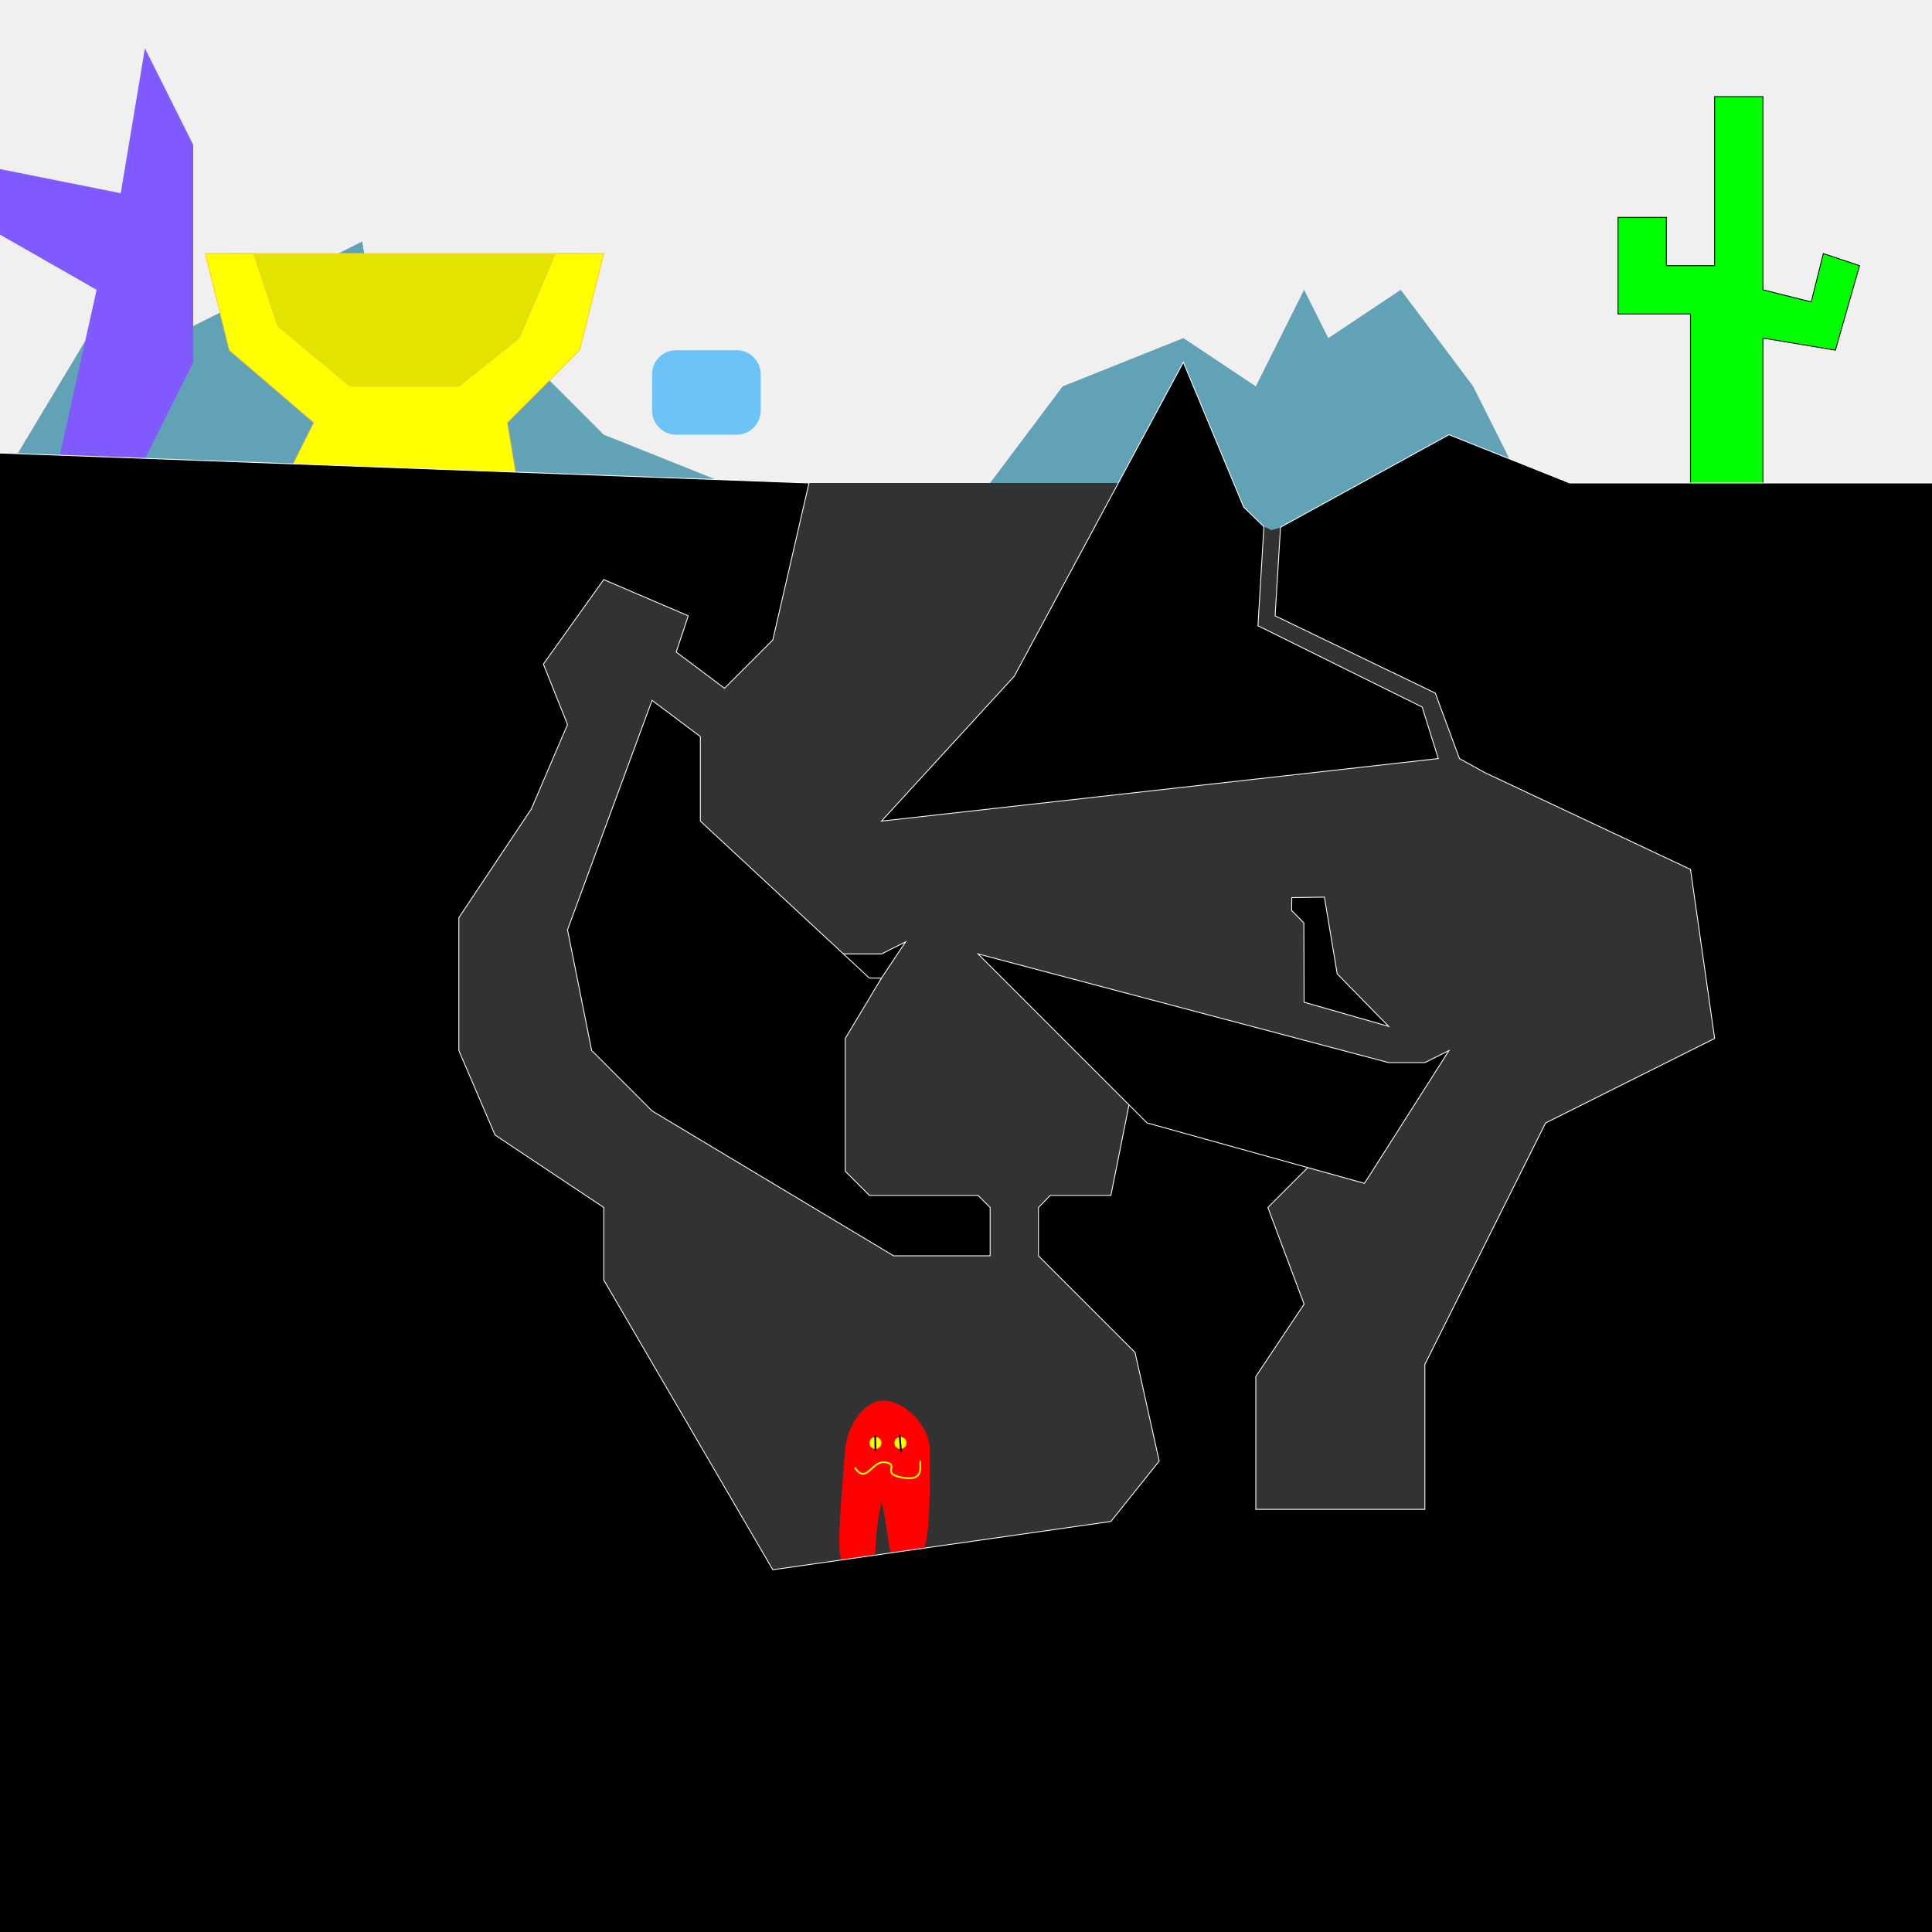
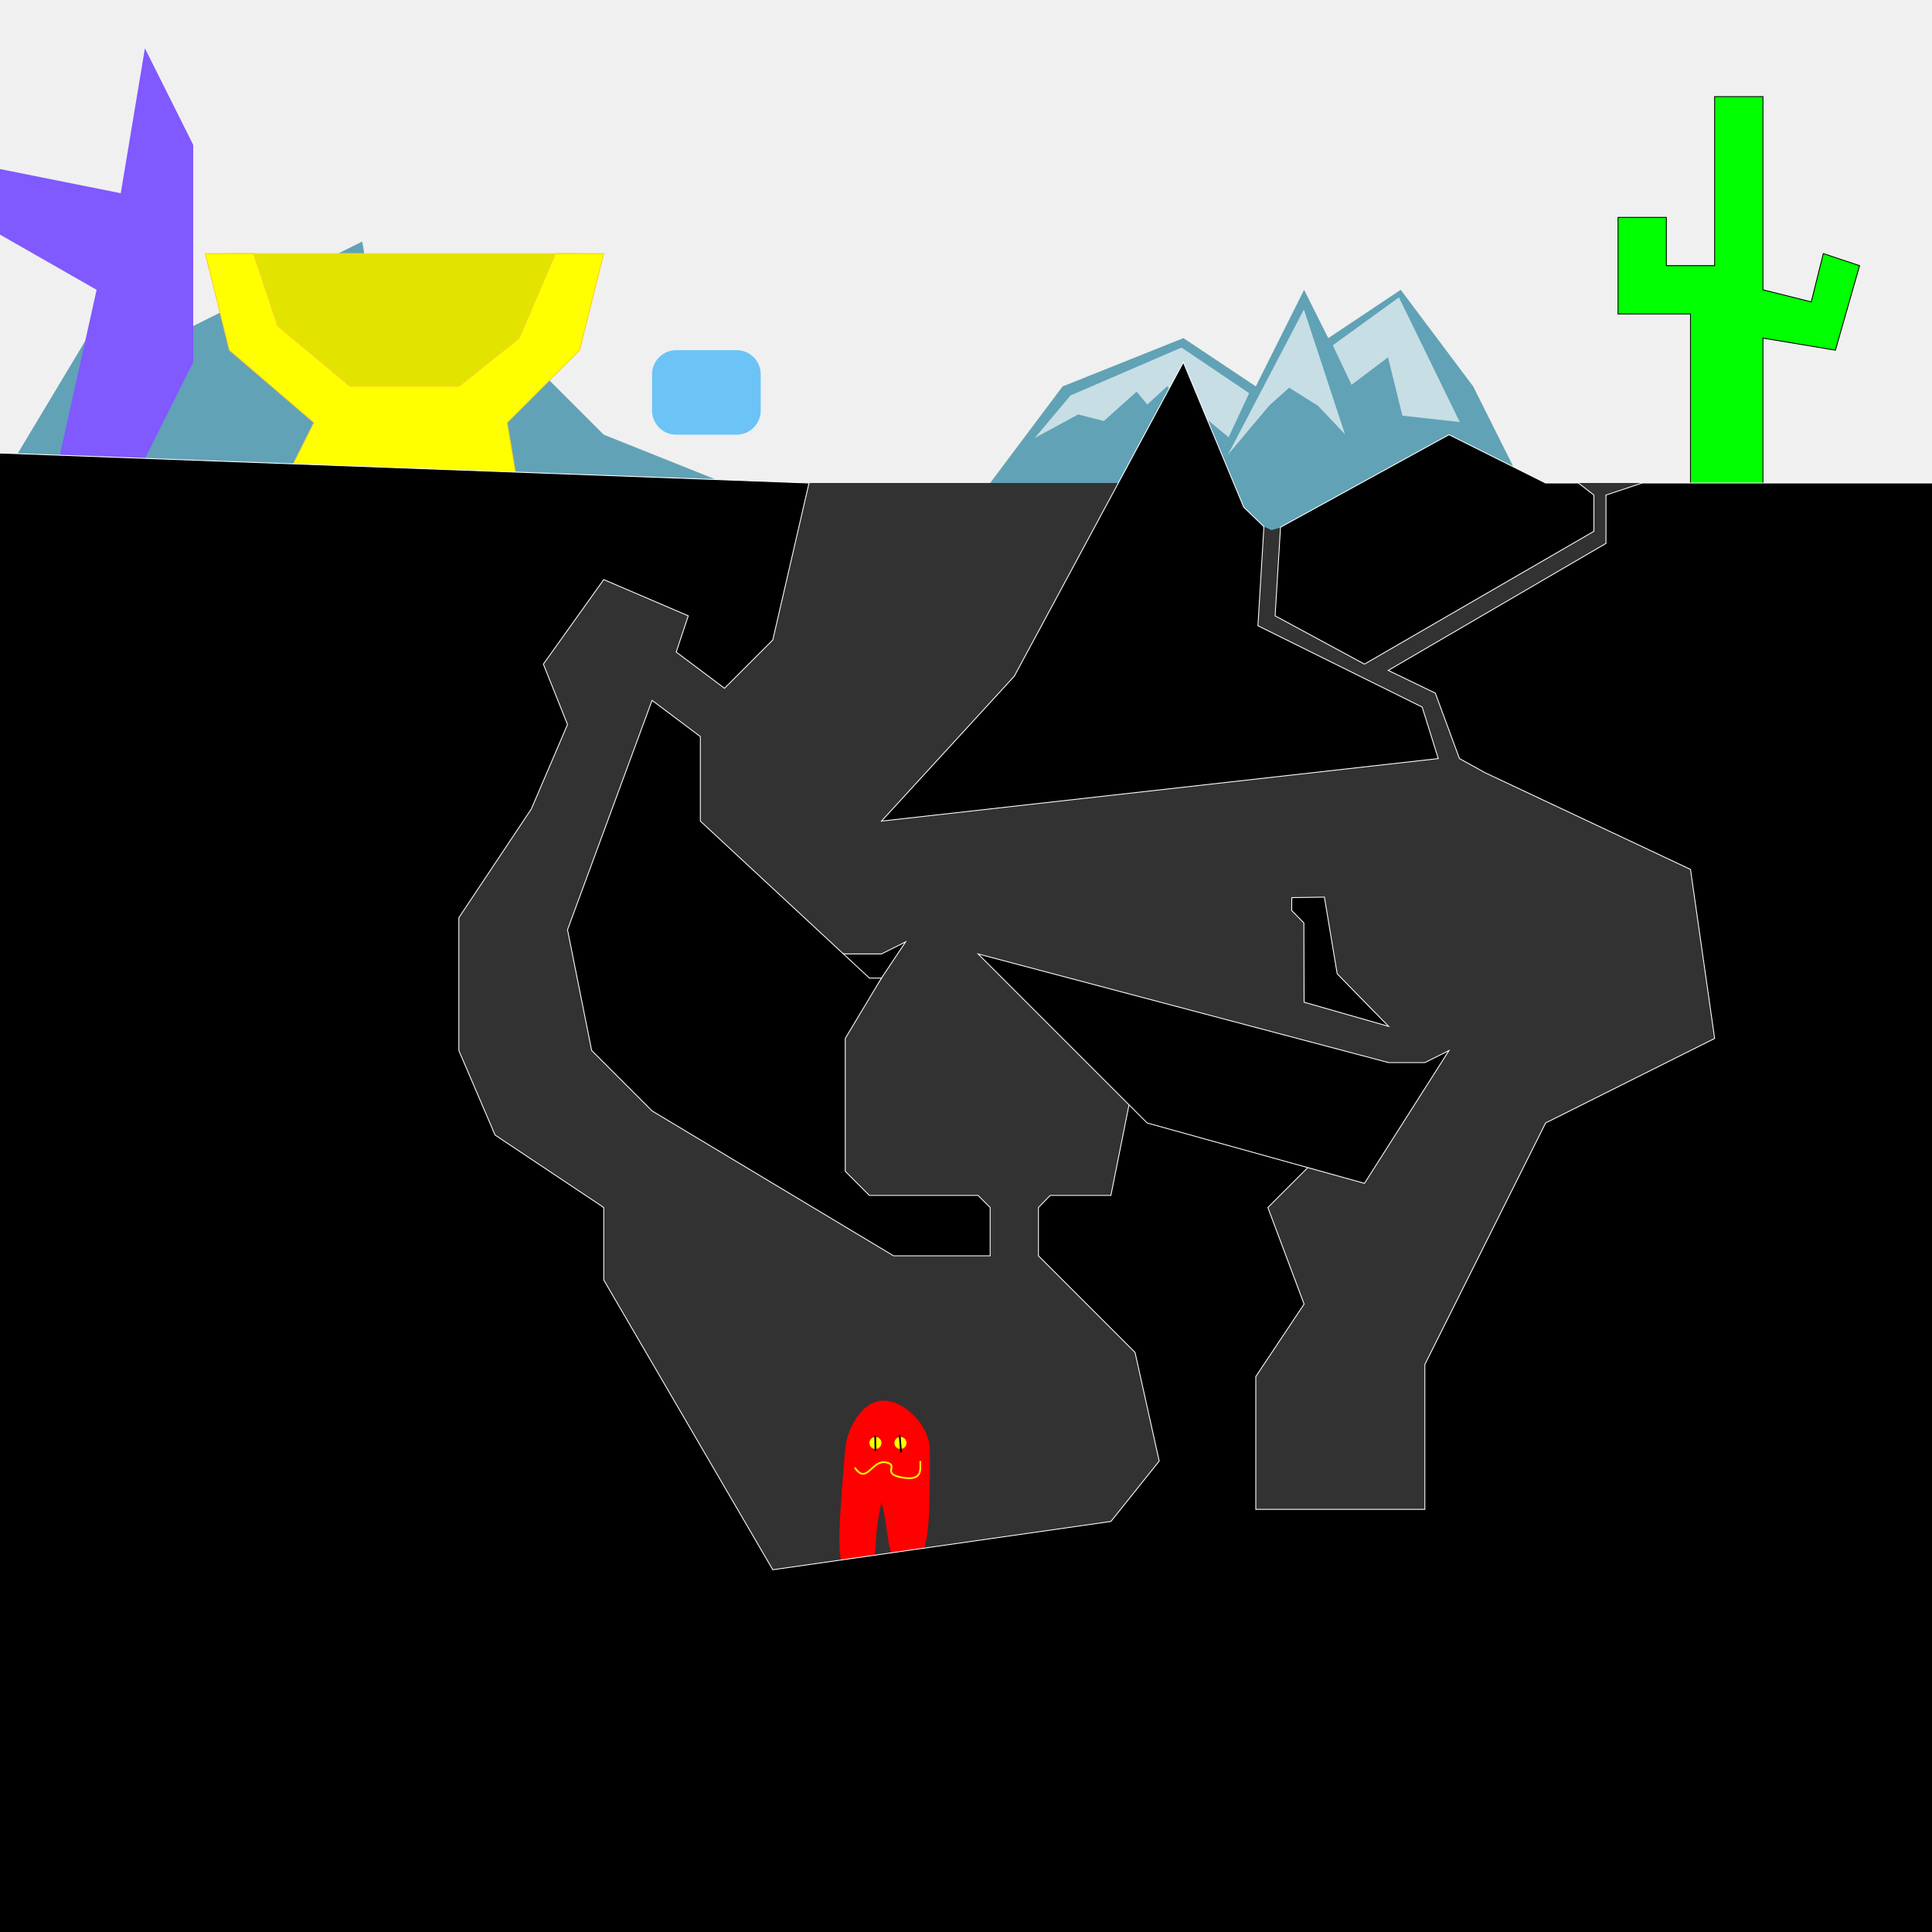
<svg xmlns="http://www.w3.org/2000/svg" width="800" height="800" viewBox="0 0 211.667 211.667" version="1.1" id="svg8">
  <defs id="defs2" />
  <g id="layer1" transform="translate(0,-85.33334)">
    <path style="fill:#61a2b6;stroke:none;stroke-width:0;stroke-linecap:butt;stroke-linejoin:miter;stroke-miterlimit:4;stroke-dasharray:none;stroke-opacity:1;fill-opacity:1" d="m 0,138.25 15.875,-26.458 2.646,10.583 21.167,-10.583 2.646,15.875 13.229,-5.292 10.583,10.583 13.229,5.292 29.104,-1e-5 7.938,-10.583 13.229,-5.292 7.938,5.292 5.292,-10.583 2.646,5.292 7.938,-5.292 7.938,10.583 5.292,10.583 44.979,0 0,158.75 -211.667,0 z" id="path4603" />
    <path id="path4273" d="m 0,138.25 128.277,0 11.036,5.167 17.118,-5.167 55.236,0 0,158.75 -211.667,0 z" style="fill:#323232;fill-opacity:1;stroke:none;stroke-width:0;stroke-linecap:butt;stroke-linejoin:miter;stroke-miterlimit:4;stroke-dasharray:none;stroke-opacity:1" />
    <path id="path4238" d="m 185.208,143.542 c 0,-7.938 0,-15.875 0,-23.812 -2.646,0 -5.292,0 -7.938,0 0,-3.528 0,-7.056 0,-10.583 1.764,0 3.528,0 5.292,0 0,1.764 0,3.528 0,5.292 1.764,0 3.528,0 5.292,0 0,-6.174 0,-12.347 0,-18.521 1.764,0 3.528,0 5.292,0 0,7.056 0,14.111 0,21.167 1.764,0.441 3.528,0.882 5.292,1.323 0.441,-1.764 0.882,-3.528 1.323,-5.292 1.323,0.441 2.646,0.882 3.969,1.323 -0.882,3.087 -1.764,6.174 -2.646,9.26 -2.646,-0.441 -5.292,-0.882 -7.938,-1.323 0,7.497 0,14.993 0,22.49 -2.646,-0.441 -5.292,-0.882 -7.938,-1.323 z" style="fill:#000000;fill-rule:evenodd;stroke:none;stroke-width:0.264;stroke-linecap:butt;stroke-linejoin:miter;stroke-opacity:1;stroke-miterlimit:4;stroke-dasharray:none" />
    <path style="fill:#00ff00;fill-rule:evenodd;stroke:#000000;stroke-width:0.094;stroke-linecap:butt;stroke-linejoin:miter;stroke-opacity:1;stroke-miterlimit:4;stroke-dasharray:none" d="m 185.208,143.542 c 0,-7.938 0,-15.875 0,-23.812 -2.646,0 -5.292,0 -7.938,0 0,-3.528 0,-7.056 0,-10.583 1.764,0 3.528,0 5.292,0 0,1.764 0,3.528 0,5.292 1.764,0 3.528,0 5.292,0 0,-6.174 0,-12.347 0,-18.521 1.764,0 3.528,0 5.292,0 0,7.056 0,14.111 0,21.167 1.764,0.441 3.528,0.882 5.292,1.323 0.441,-1.764 0.882,-3.528 1.323,-5.292 1.323,0.441 2.646,0.882 3.969,1.323 -0.882,3.087 -1.764,6.174 -2.646,9.26 -2.646,-0.441 -5.292,-0.882 -7.938,-1.323 0,7.497 0,14.993 0,22.49 -2.646,-0.441 -5.292,-0.882 -7.938,-1.323 z" id="path4235" />
    <path style="fill:#ff0000;stroke:#000000;stroke-width:0;stroke-linecap:butt;stroke-linejoin:miter;stroke-miterlimit:4;stroke-dasharray:none;stroke-opacity:1" d="m 92.604,244.083 c -1.204,14.048 -0.761,13.075 1.588,12.7 2.677,-0.428 1.058,-1.058 2.381,-6.879 1.058,3.969 0.33,6.933 2.802,6.381 1.935,-0.432 2.589,-0.286 2.49,-12.202 -0.021,-2.494 -2.803,-5.468 -5.292,-5.292 -2.199,0.156 -3.78,3.095 -3.969,5.292 z" id="path4605" />
    <path style="fill:#8059ff;stroke:#ffffff;stroke-width:0;stroke-linecap:butt;stroke-linejoin:miter;stroke-miterlimit:4;stroke-dasharray:none;stroke-opacity:1;fill-opacity:1" d="m 5.292,140.896 5.292,-23.812 -18.521,-10.583 0,-13.229 7.938,10.583 13.229,2.646 2.646,-15.875 5.292,10.583 0,23.812 -10.583,21.167 z" id="path835" />
    <path style="fill:#000000;stroke:#ffffff;stroke-width:0.094;stroke-linecap:butt;stroke-linejoin:miter;stroke-miterlimit:4;stroke-dasharray:none;stroke-opacity:1" d="m 83.344,188.521 9.26,1.323 3.969,0 2.646,-1.323 -2.646,3.969 -2.646,3.969 z" id="path4630" />
    <path style="fill:#000000;stroke:#ffffff;stroke-width:0.354;stroke-linecap:butt;stroke-linejoin:miter;stroke-miterlimit:4;stroke-dasharray:none;stroke-opacity:1" d="m 290,305 -20,-15 -35,95 10,50 25,25 100,60 40,0 0,-20 -5,-5 -45,0 -10,-10 0,-55 15,-25 -5,0 -70,-65 z" id="path855" transform="matrix(0.2645833,0,0,0.2645833,0,85.33334)" />
    <g id="g4252">
      <path id="path3421" d="m 35.719,128.99 15.875,0 10.583,-6.615 1.323,-9.26 -38.365,0 1.323,6.615 z" style="fill:#e3e300;fill-opacity:1;fill-rule:evenodd;stroke:#ffd42a;stroke-width:0.094;stroke-linecap:butt;stroke-linejoin:miter;stroke-miterlimit:4;stroke-dasharray:none;stroke-opacity:1" />
      <path style="fill:#000000;fill-rule:evenodd;stroke:none;stroke-width:0.094;stroke-linecap:butt;stroke-linejoin:miter;stroke-opacity:1;stroke-miterlimit:4;stroke-dasharray:none" d="m 60.854,113.115 5.292,0 -2.646,10.583 -7.938,7.938 1.323,7.938 -26.458,0 3.969,-7.938 -9.26,-7.938 -2.646,-10.583 5.292,0 2.646,7.938 7.938,6.615 11.906,0 6.615,-5.292 z" id="path4250" />
      <path id="path4248" d="m 60.854,113.115 5.292,0 -2.646,10.583 -7.938,7.938 1.323,7.938 -26.458,0 3.969,-7.938 -9.26,-7.938 -2.646,-10.583 5.292,0 2.646,7.938 7.938,6.615 11.906,0 6.615,-5.292 z" style="fill:#ffff00;fill-rule:evenodd;stroke:#ffd42a;stroke-width:0.094;stroke-linecap:butt;stroke-linejoin:miter;stroke-opacity:1;stroke-miterlimit:4;stroke-dasharray:none" />
    </g>
-     <path style="fill:#000000;stroke:#ffffff;stroke-width:0.354;stroke-linecap:butt;stroke-linejoin:miter;stroke-miterlimit:4;stroke-dasharray:none;stroke-opacity:1" d="M 604.332,314.11 615,320 700,360 710,430 640,465 604.643,535.715 590,565 l 0,60 -70,0 0,-55 20,-30 -15,-40 30,-30 -85,-25 -7.398,36.994 L 460,495 434.871,495 430,500 l 0,20 40,40 10,45 -20,25 -140,20 -70,-120 0,-30 -45,-30 -15,-35 0,-55 30,-45 15,-35 -10,-25 25,-35 35,15 -5,15 20,15 5,-5 15,-15 15,-65 -675,-25 -20,1065 1640,0 20,-1040 -650,0 -50,-20 -69.761,38.305 -2.242,36.695 66.336,32.004 z" id="path4271" transform="matrix(0.2645833,0,0,0.2645833,0,85.33334)" />
+     <path style="fill:#000000;stroke:#ffffff;stroke-width:0.354;stroke-linecap:butt;stroke-linejoin:miter;stroke-miterlimit:4;stroke-dasharray:none;stroke-opacity:1" d="m 574.834,277.598 19.498,9.406 10,27.105 L 615,320 l 85,40 10,70 -70,35 -35.357,70.715 L 590,565 l 0,60 -70,0 0,-55 20,-30 -15,-40 30,-30 -85,-25 -7.398,36.994 L 460,495 434.871,495 430,500 l 0,20 40,40 10,45 -20,25 -140,20 -70,-120 0,-30 -45,-30 -15,-35 0,-55 30,-45 15,-35 -10,-25 25,-35 35,15 -5,15 20,15 5,-5 15,-15 15,-65 -675,-25 -20,1065 1640,0 20,-1040 -620,1e-5 -15,5 -10e-6,20 z" id="path4181" transform="matrix(0.2645833,0,0,0.2645833,0,85.33334)" />
+     <path style="fill:#000000;stroke:#ffffff;stroke-width:0.354;stroke-linecap:butt;stroke-linejoin:miter;stroke-miterlimit:4;stroke-dasharray:none;stroke-opacity:1" d="m 565,275 95,-55 0,-15 -6.43,-5 L 640,200 600,180 530.238,218.305 527.996,255 Z" id="path4271" transform="matrix(0.2645833,0,0,0.2645833,0,85.33334)" />
+     <path style="fill:#ffffff;fill-opacity:0.643;fill-rule:evenodd;stroke:none;stroke-width:0.265px;stroke-linecap:butt;stroke-linejoin:miter;stroke-opacity:1" d="m 117.282,128.658 12.161,-5.248 7.413,4.998 -2.249,4.831 -6.747,-5.581 -2.166,1.999 -1.166,-1.416 -3.596,3.219 -2.818,-0.72 -4.748,2.582 z" id="path4275" />
    <path style="fill:#000000;stroke:#ffffff;stroke-width:0.354;stroke-linecap:butt;stroke-linejoin:miter;stroke-miterlimit:4;stroke-dasharray:none;stroke-opacity:1" d="m 595.565,314.11 -6.678,-21.336 -67.996,-33.664 2.465,-41.028 L 515,210 490,150 420,280 365,340 Z" id="path4599" transform="matrix(0.2645833,0,0,0.2645833,0,85.33334)" />
    <path style="fill:#000000;stroke:#ffffff;stroke-width:0.094;stroke-linecap:butt;stroke-linejoin:miter;stroke-miterlimit:4;stroke-dasharray:none;stroke-opacity:1" d="m 107.156,189.844 44.979,11.906 3.969,0 2.646,-1.323 -9.26,14.552 -23.812,-6.615 z" id="path4630-3" />
    <g id="g841" transform="translate(-21.36447,25.71639)" style="stroke-width:0;stroke-miterlimit:4;stroke-dasharray:none">
      <path id="path10" d="M -13.172,184.958 0.639,164.098 17.461,186.124 l -3.177,91.238 87.195,-3.313 15.668,15.012 -16.408,19.264 -97.044,3.558 -19.236,-29.024 z" style="fill:#0000ff;stroke:#000000;stroke-width:0;stroke-linecap:butt;stroke-linejoin:miter;stroke-miterlimit:4;stroke-dasharray:none;stroke-opacity:1" />
      <text id="text838" y="292.521" x="88.361" style="font-style:normal;font-weight:normal;font-size:10.583px;line-height:1.25;font-family:sans-serif;letter-spacing:0px;word-spacing:0px;fill:#ff00ff;fill-opacity:1;stroke:none;stroke-width:0;stroke-miterlimit:4;stroke-dasharray:none" xml:space="preserve">
        <tspan style="fill:#ff00ff;fill-opacity:1;stroke-width:0;stroke-miterlimit:4;stroke-dasharray:none" y="292.521" x="88.361" id="tspan836">X</tspan>
      </text>
      <text id="text838-3" y="188.936" x="-2.118" style="font-style:normal;font-weight:normal;font-size:10.583px;line-height:1.25;font-family:sans-serif;letter-spacing:0px;word-spacing:0px;fill:#ff00ff;fill-opacity:1;stroke:none;stroke-width:0;stroke-miterlimit:4;stroke-dasharray:none" xml:space="preserve">
        <tspan style="fill:#ff00ff;fill-opacity:1;stroke-width:0;stroke-miterlimit:4;stroke-dasharray:none" y="188.936" x="-2.118" id="tspan836-6">Y</tspan>
      </text>
    </g>
    <circle style="fill:#ffff00;stroke:none;stroke-width:0;stroke-miterlimit:4;stroke-dasharray:none" id="path4607" cx="95.911" cy="243.422" r="0.661" />
    <circle style="fill:#ffff00;stroke:none;stroke-width:0;stroke-miterlimit:4;stroke-dasharray:none" id="path4607-7" cx="98.652" cy="243.422" r="0.661" />
    <path style="fill:none;stroke:#ffff00;stroke-width:0.188;stroke-linecap:butt;stroke-linejoin:miter;stroke-miterlimit:4;stroke-dasharray:none;stroke-opacity:1" d="m 93.644,246.115 c 1.323,1.937 1.843,-0.85 3.402,-0.567 1.559,0.283 -0.567,1.228 1.748,1.654 2.315,0.425 2.032,-0.85 2.032,-1.795" id="path4624" />
    <path style="fill:none;stroke:#000000;stroke-width:0.188;stroke-linecap:butt;stroke-linejoin:miter;stroke-miterlimit:4;stroke-dasharray:none;stroke-opacity:1" d="m 95.883,242.611 0.033,1.67" id="path4626" />
    <path style="fill:none;stroke:#000000;stroke-width:0.188;stroke-linecap:butt;stroke-linejoin:miter;stroke-miterlimit:4;stroke-dasharray:none;stroke-opacity:1" d="m 98.556,242.51 0.167,1.938" id="path4628" />
    <path style="fill:#000000;stroke:#ffffff;stroke-width:0.094;stroke-linecap:butt;stroke-linejoin:miter;stroke-miterlimit:4;stroke-dasharray:none;stroke-opacity:1" d="m 152.135,197.781 -9.26,-2.646 -0.026,-8.685 -1.336,-1.366 0.015,-1.409 3.572,-0.053 1.4,8.398 z" id="path884" />
    <rect style="fill:#6cc3f6;fill-opacity:1;stroke:#ffd42a;stroke-width:0;stroke-miterlimit:4;stroke-dasharray:none" id="rect4231" width="11.906" height="9.26" x="71.438" y="123.698" ry="2.646" />
+     <path id="path4174" d="m 134.524,135.155 8.33,-15.91 4.498,13.661 -2.954,-3.115 -3.158,-1.98 -2.164,1.933 z" style="fill:#ffffff;fill-opacity:0.643;fill-rule:evenodd;stroke:none;stroke-width:0.265px;stroke-linecap:butt;stroke-linejoin:miter;stroke-opacity:1" />
+     <path style="fill:#ffffff;fill-opacity:0.643;fill-rule:evenodd;stroke:none;stroke-width:0.265px;stroke-linecap:butt;stroke-linejoin:miter;stroke-opacity:1" d="m 146.019,123.16 7.247,-5.248 6.664,13.661 -6.286,-0.699 -1.576,-6.395 -3.996,3.016 z" id="path4176" />
  </g>
</svg>
